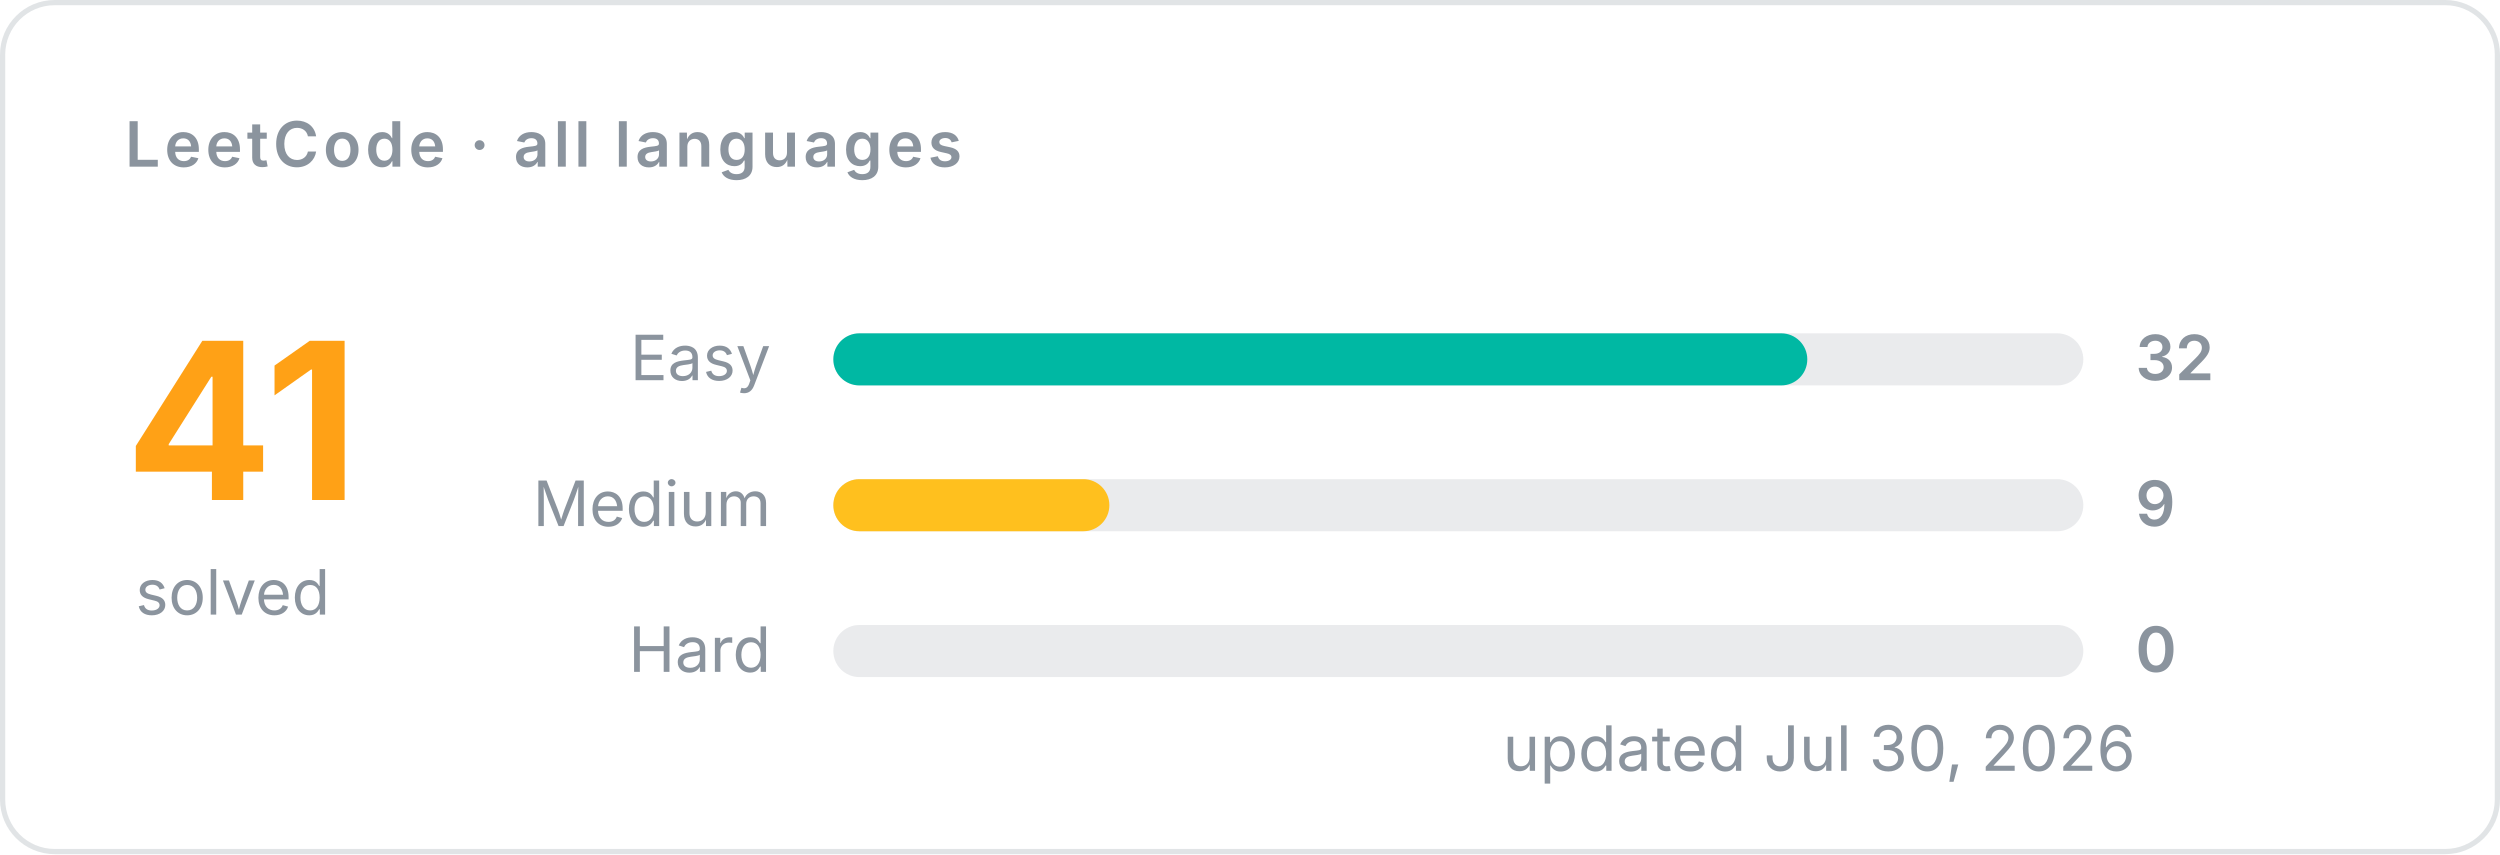
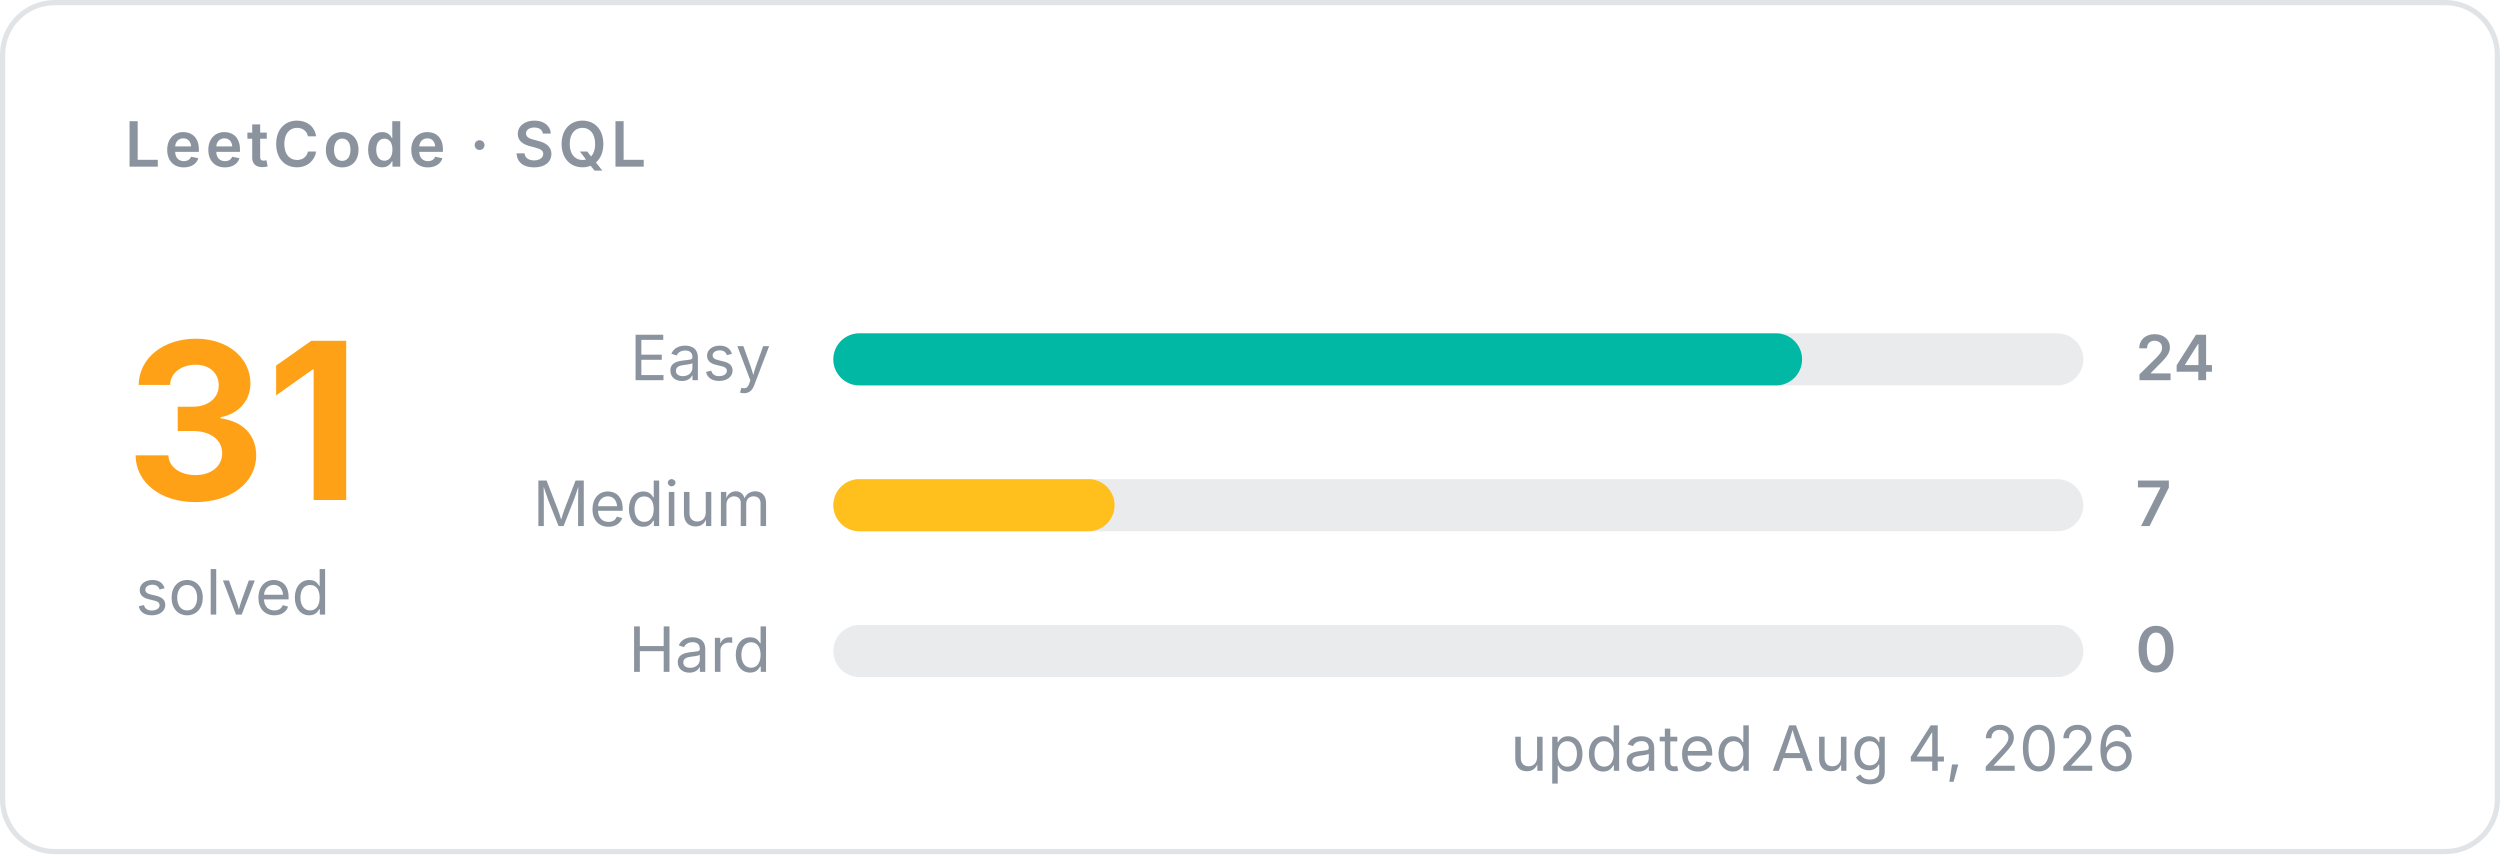
- <svg xmlns="http://www.w3.org/2000/svg" width="480" height="164" viewBox="0 0 480 164" fill="none" role="img" aria-label="LeetCode · all languages: 41 solved">
+ <svg xmlns="http://www.w3.org/2000/svg" width="480" height="164" viewBox="0 0 480 164" fill="none" role="img" aria-label="LeetCode · SQL: 31 solved">
  <style>
    text { font-family: -apple-system, BlinkMacSystemFont, "Segoe UI", Ubuntu, sans-serif; }
    .title { font-size: 12px; font-weight: 600; letter-spacing: .8px; fill: #8b949e; text-transform: uppercase; }
    .big { font-size: 42px; font-weight: 700; fill: #ffa116; }
    .sub, .label, .value, .foot { font-size: 12px; fill: #8b949e; }
    .value { font-weight: 600; }
    .track { fill: #8b949e; fill-opacity: .18; }
    /* Visible by default so the card still renders where CSS animations
       don't run; "backwards" hides elements only while their delay elapses. */
    .big, .sub, .row, .foot { animation: fade .5s ease-out backwards; }
    .sub { animation-delay: 120ms; }
    .foot { animation-delay: 500ms; }
    .bar { transform-box: fill-box; transform-origin: left center; animation: grow .7s cubic-bezier(.2, .8, .2, 1) backwards; }
    @keyframes grow { from { transform: scaleX(0); } }
    @keyframes fade { from { opacity: 0; } }
  </style>
  <rect x=".5" y=".5" width="479" height="163" rx="10" stroke="#8b949e" stroke-opacity=".25" />
-   <text x="24" y="32" class="title">LeetCode · all languages</text>
-   <text x="24" y="96" class="big">41</text>
+   <text x="24" y="32" class="title">LeetCode · SQL</text>
+   <text x="24" y="96" class="big">31</text>
  <text x="26" y="118" class="sub">solved</text>
  <g class="row" style="animation-delay:150ms">
    <text x="148" y="73" text-anchor="end" class="label">Easy</text>
    <rect x="160" y="64" width="240" height="10" rx="5" class="track" />
-     <rect x="160" y="64" width="187" height="10" rx="5" fill="#00b8a3" class="bar" style="animation-delay:220ms" />
-     <text x="410" y="73" class="value">32</text>
+     <rect x="160" y="64" width="186" height="10" rx="5" fill="#00b8a3" class="bar" style="animation-delay:220ms" />
+     <text x="410" y="73" class="value">24</text>
  </g>
  <g class="row" style="animation-delay:270ms">
    <text x="148" y="101" text-anchor="end" class="label">Medium</text>
    <rect x="160" y="92" width="240" height="10" rx="5" class="track" />
-     <rect x="160" y="92" width="53" height="10" rx="5" fill="#ffc01e" class="bar" style="animation-delay:340ms" />
-     <text x="410" y="101" class="value">9</text>
+     <rect x="160" y="92" width="54" height="10" rx="5" fill="#ffc01e" class="bar" style="animation-delay:340ms" />
+     <text x="410" y="101" class="value">7</text>
  </g>
  <g class="row" style="animation-delay:390ms">
    <text x="148" y="129" text-anchor="end" class="label">Hard</text>
    <rect x="160" y="120" width="240" height="10" rx="5" class="track" />
    <text x="410" y="129" class="value">0</text>
  </g>
-   <text x="410" y="148" text-anchor="end" class="foot">updated Jul 30, 2026</text>
+   <text x="410" y="148" text-anchor="end" class="foot">updated Aug 4, 2026</text>
</svg>
